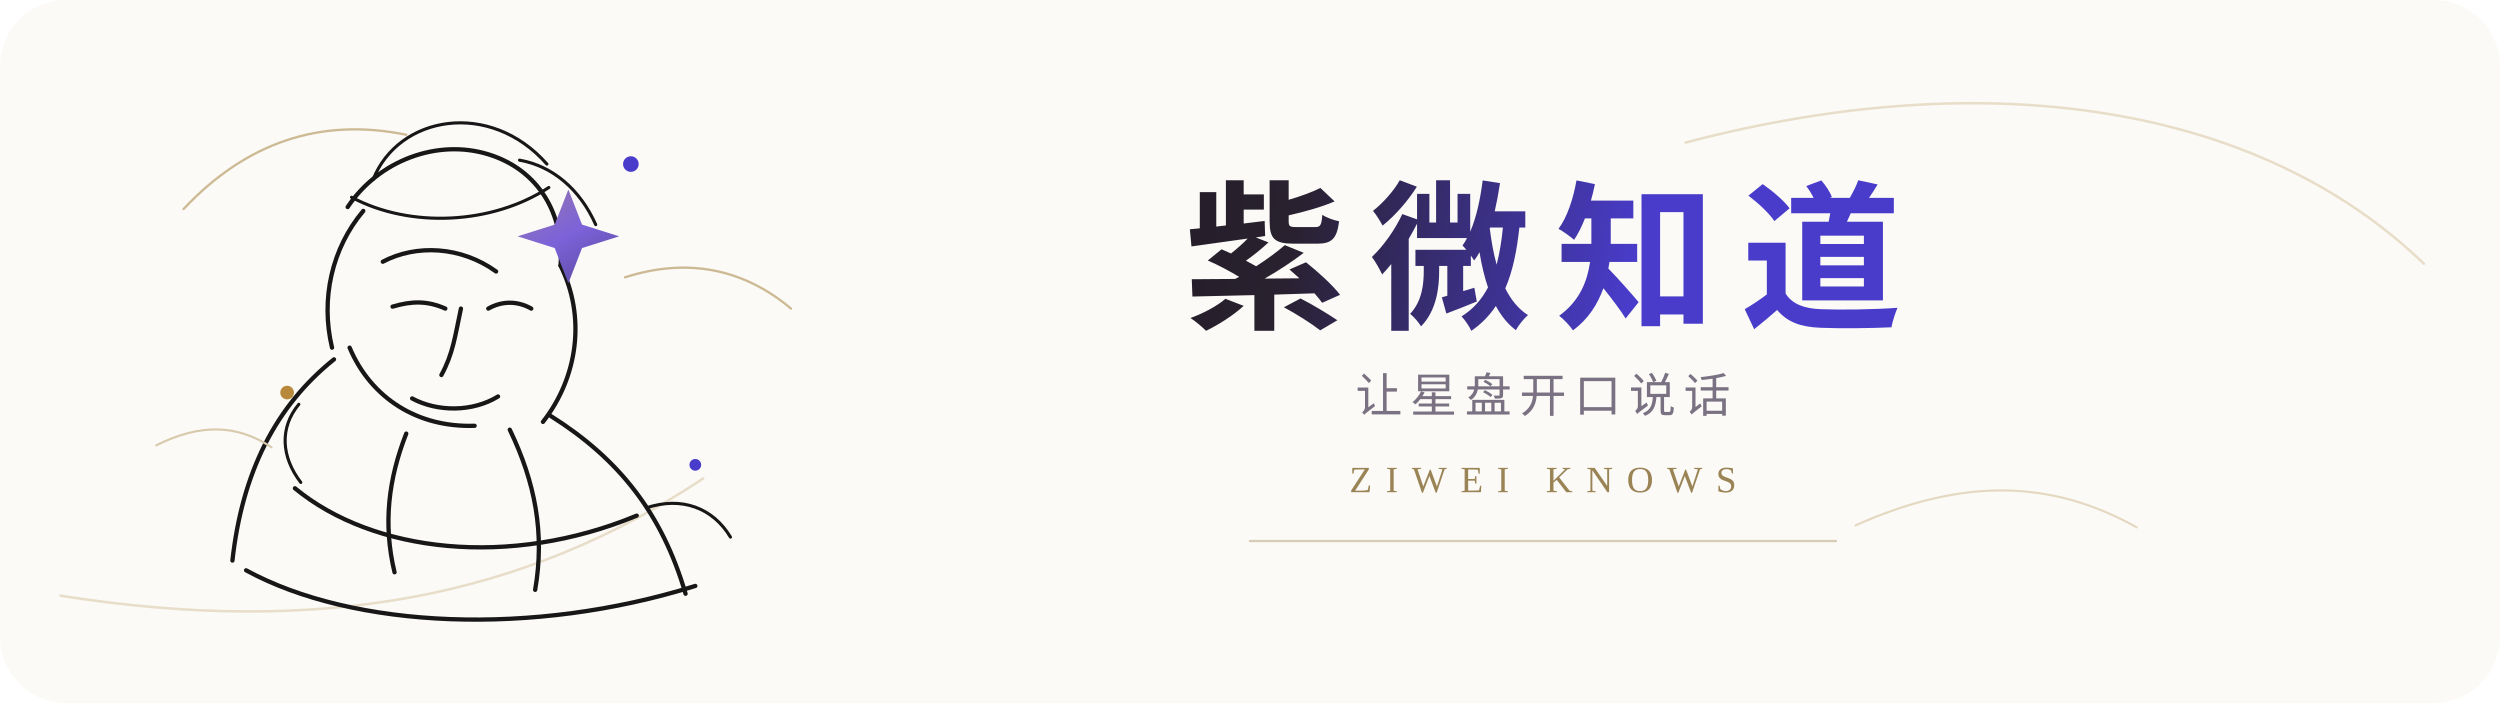
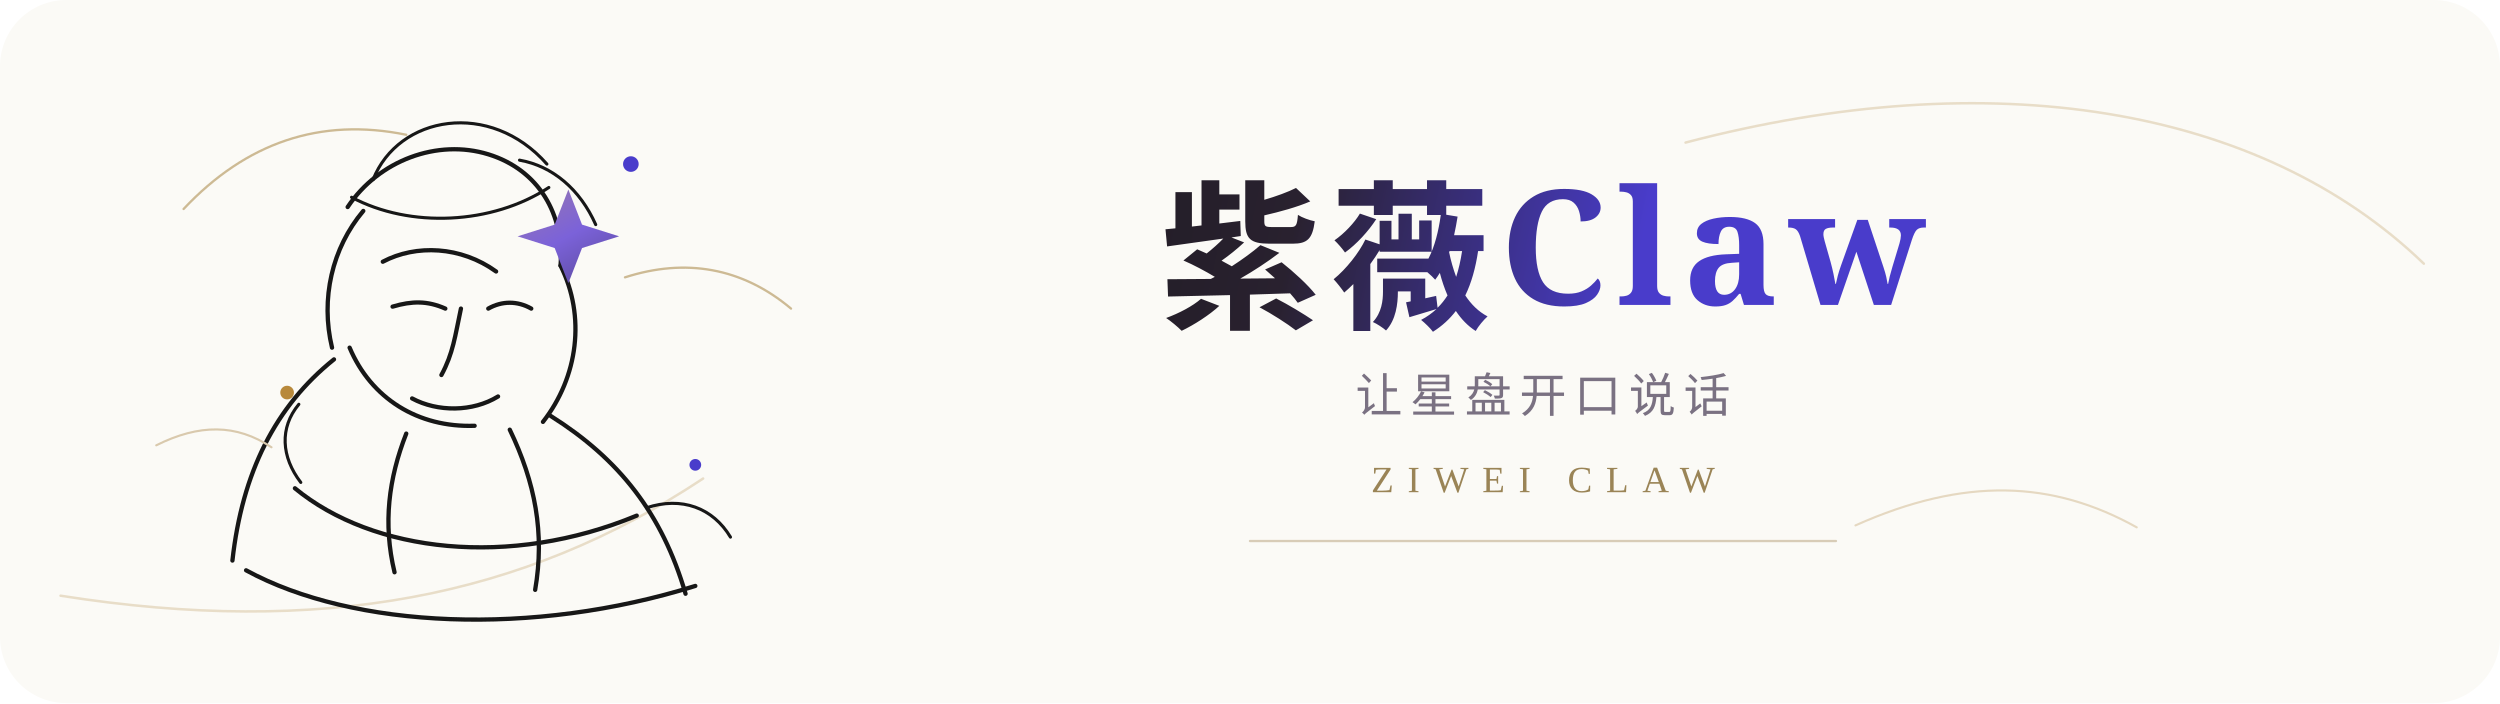
<svg xmlns="http://www.w3.org/2000/svg" width="1280" height="360" viewBox="0 0 1280 360" fill="none" role="img" aria-labelledby="title desc">
  <defs>
    <linearGradient id="ink" x1="367" y1="126" x2="820" y2="222" gradientUnits="userSpaceOnUse">
      <stop stop-color="#151515" />
      <stop offset="0.62" stop-color="#29212F" />
      <stop offset="1" stop-color="#493CCB" />
    </linearGradient>
    <linearGradient id="star" x1="168" y1="63" x2="263" y2="238" gradientUnits="userSpaceOnUse">
      <stop stop-color="#D8A94E" />
      <stop offset="0.55" stop-color="#7B62D9" />
      <stop offset="1" stop-color="#1F1B2A" />
    </linearGradient>
  </defs>
  <rect width="1280" height="360" rx="34" fill="#FBFAF6" />
  <path d="M31 305C164 326 268 306 360 245" stroke="#E8DDC8" stroke-width="1.3" stroke-linecap="round" />
  <path d="M863 73C1019 32 1157 54 1241 135" stroke="#E8DDC8" stroke-width="1.3" stroke-linecap="round" />
  <path d="M950 269C1006 244 1051 246 1094 270" stroke="#E5D8C1" stroke-width="1.1" stroke-linecap="round" />
  <g stroke="#171717" stroke-width="2.2" stroke-linecap="round" stroke-linejoin="round">
    <path d="M178 106C194 82 224 71 250 79C276 87 289 110 287 136" />
    <path d="M186 108C170 127 164 153 170 178" />
    <path d="M287 136C300 162 296 193 278 216" />
    <path d="M179 178C190 204 214 219 243 218" />
    <path d="M196 134C213 125 236 126 254 139" />
    <path d="M201 157C211 154 219 154 228 158" />
    <path d="M250 158C257 154 265 154 272 158" />
    <path d="M236 158C233 172 232 181 226 192" />
    <path d="M211 204C224 211 242 211 255 203" />
    <path d="M171 184C141 208 124 242 119 287" />
    <path d="M282 213C317 235 339 263 351 304" />
    <path d="M151 250C191 283 261 291 326 264" />
    <path d="M126 292C181 322 273 326 356 300" />
    <path d="M208 222C199 245 196 268 202 293" />
    <path d="M261 220C274 247 279 273 274 302" />
  </g>
  <g stroke="#171717" stroke-width="1.6" stroke-linecap="round" stroke-linejoin="round">
    <path d="M180 101C210 117 252 115 281 96" />
    <path d="M191 92C204 59 251 51 280 84" />
    <path d="M266 82C283 85 297 97 305 115" />
    <path d="M154 247C144 234 143 219 153 207" />
    <path d="M331 260C349 254 365 260 374 275" />
  </g>
  <g>
    <path d="M291 97L298 115L317 121L298 127L291 145L284 127L265 121L284 115L291 97Z" fill="url(#star)" />
    <circle cx="323" cy="84" r="4" fill="#493CCB" />
    <circle cx="147" cy="201" r="3.5" fill="#B8893B" />
    <circle cx="356" cy="238" r="3" fill="#493CCB" />
    <path d="M94 107C126 73 164 60 208 69" stroke="#CDBA94" stroke-width="1.2" stroke-linecap="round" />
    <path d="M320 142C351 132 380 137 405 158" stroke="#CDBA94" stroke-width="1.2" stroke-linecap="round" />
    <path d="M80 228C102 217 121 217 139 229" stroke="#D9C9AD" stroke-width="1.1" stroke-linecap="round" />
  </g>
  <g text-anchor="middle">
-     <text x="790" y="162" fill="url(#ink)" font-family="'Noto Serif SC', 'Source Han Serif SC', 'Songti SC', SimSun, serif" font-size="82" font-weight="700" letter-spacing="13">紫微知道</text>
+     <text x="790" y="162" fill="url(#ink)" font-family="'Noto Serif SC', 'Source Han Serif SC', 'Songti SC', SimSun, serif" font-size="82" font-weight="700" letter-spacing="5">紫薇Claw</text>
    <text x="790" y="211" fill="#7A7182" font-family="'Noto Sans SC', 'Microsoft YaHei', Arial, sans-serif" font-size="24" font-weight="400" letter-spacing="4">让星盘开口说话</text>
-     <text x="790" y="252" fill="#9A8456" font-family="Georgia, 'Times New Roman', serif" font-size="19" font-weight="400" letter-spacing="7">ZIWEI KNOWS</text>
+     <text x="790" y="252" fill="#9A8456" font-family="Georgia, 'Times New Roman', serif" font-size="19" font-weight="400" letter-spacing="7">ZIWEI CLAW</text>
    <path d="M640 277H940" stroke="#D8CCB7" stroke-width="1.2" stroke-linecap="round" />
  </g>
</svg>
